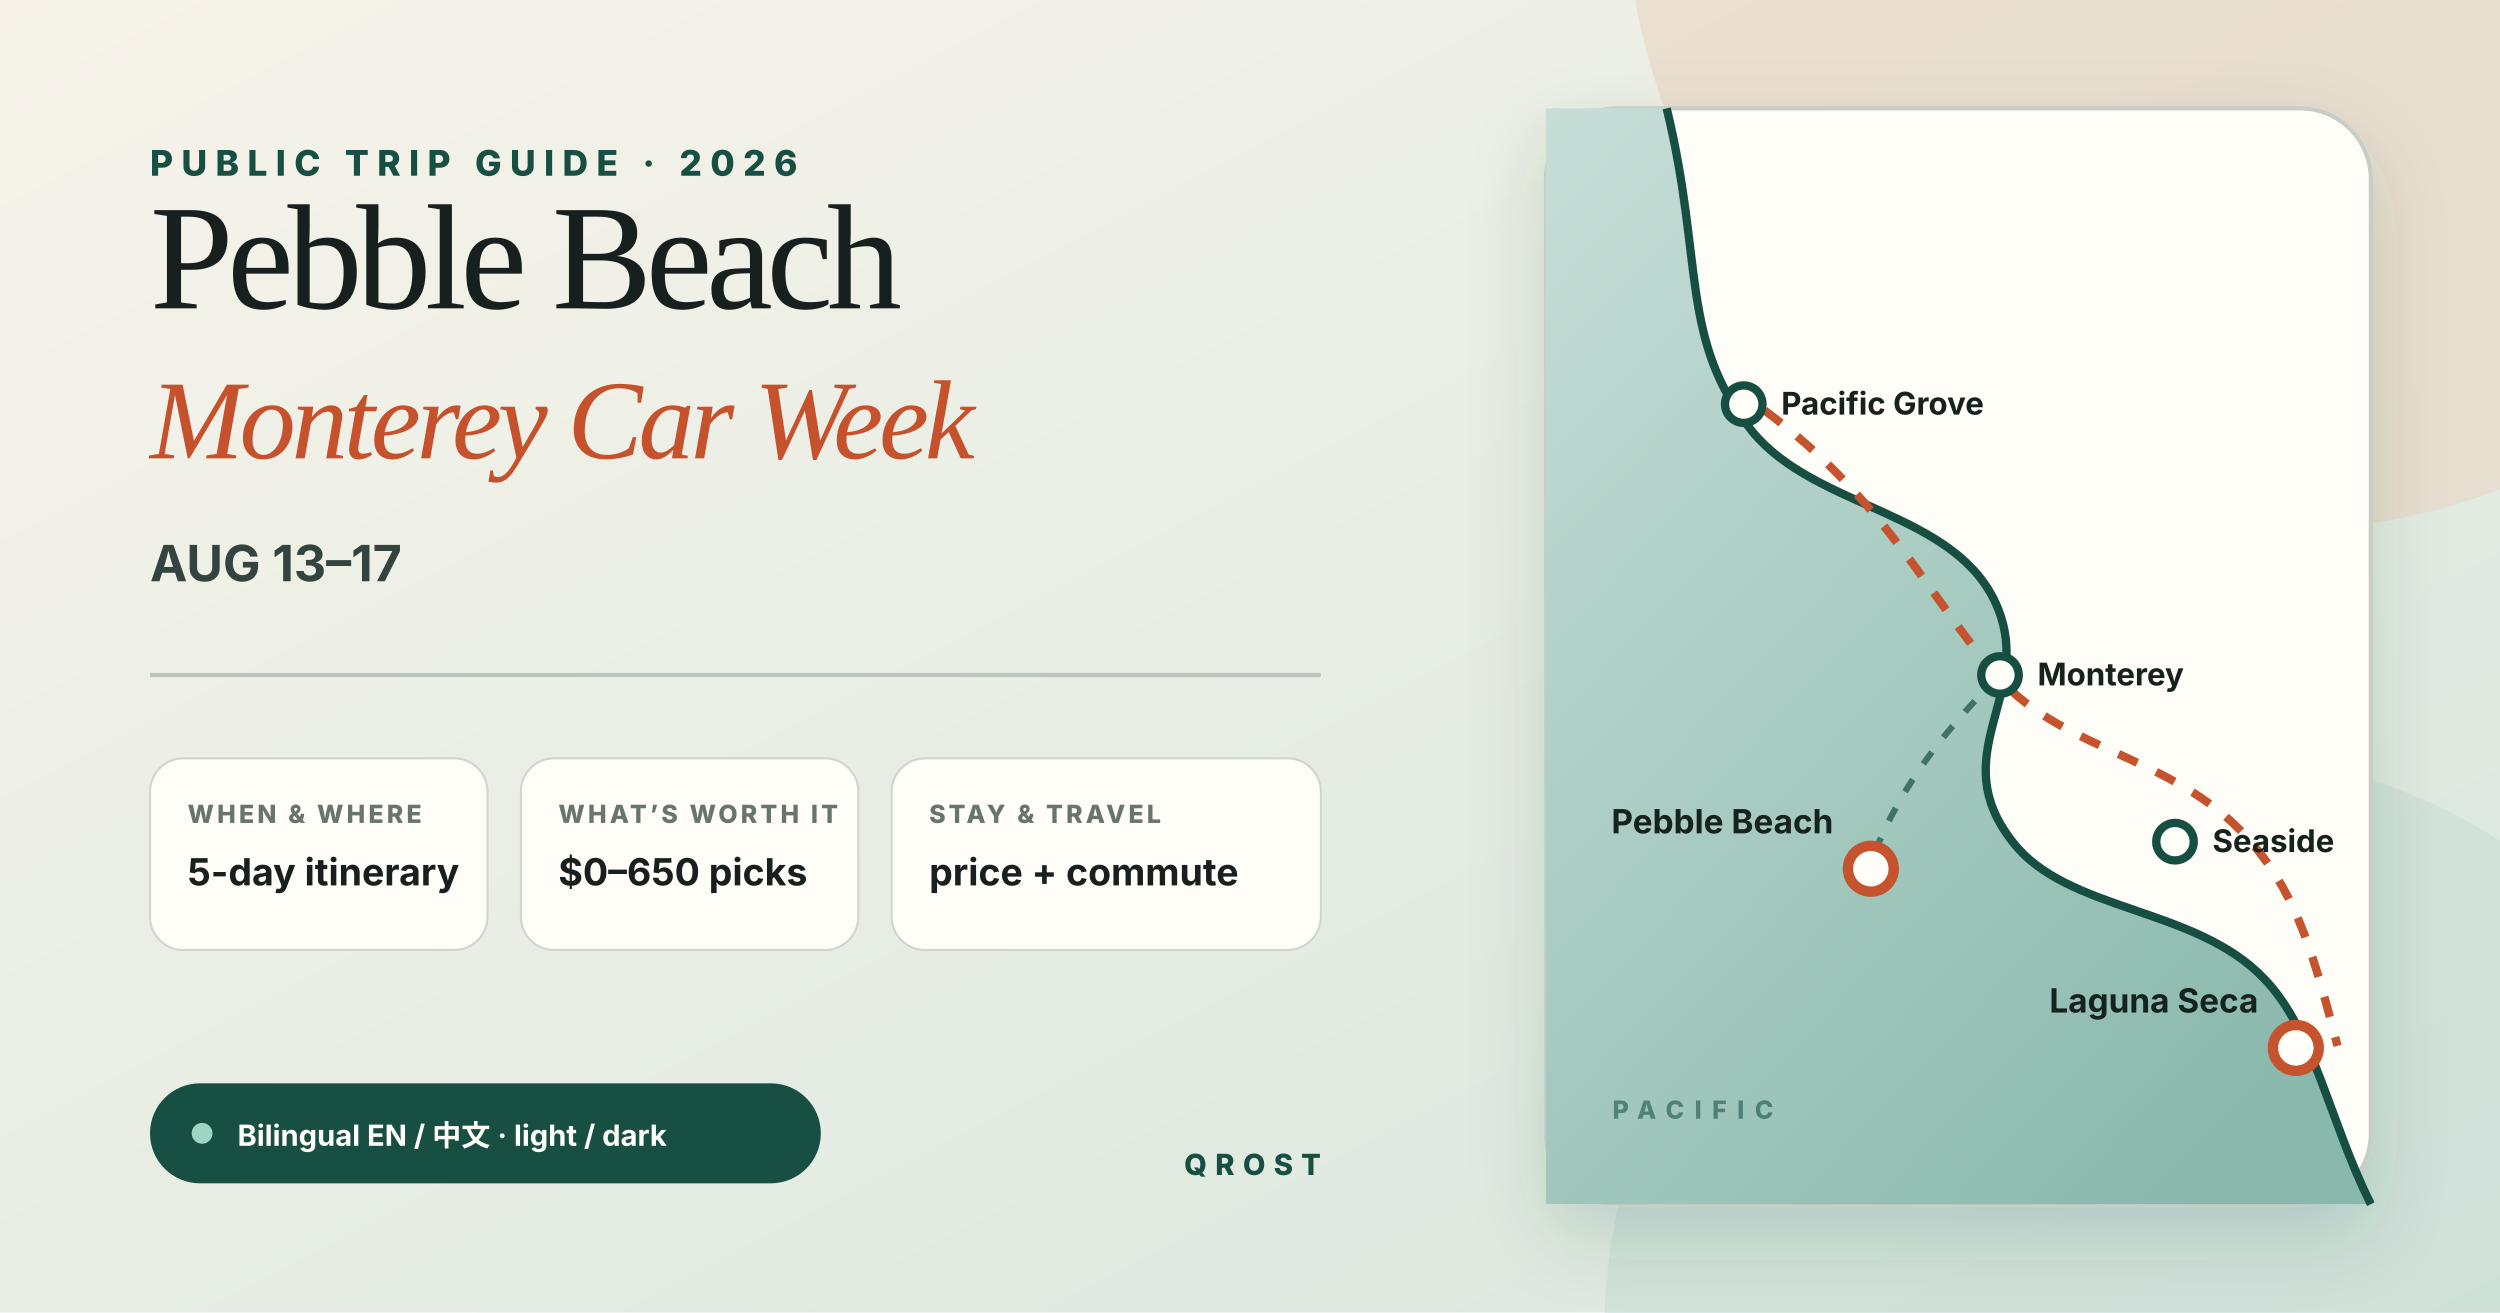
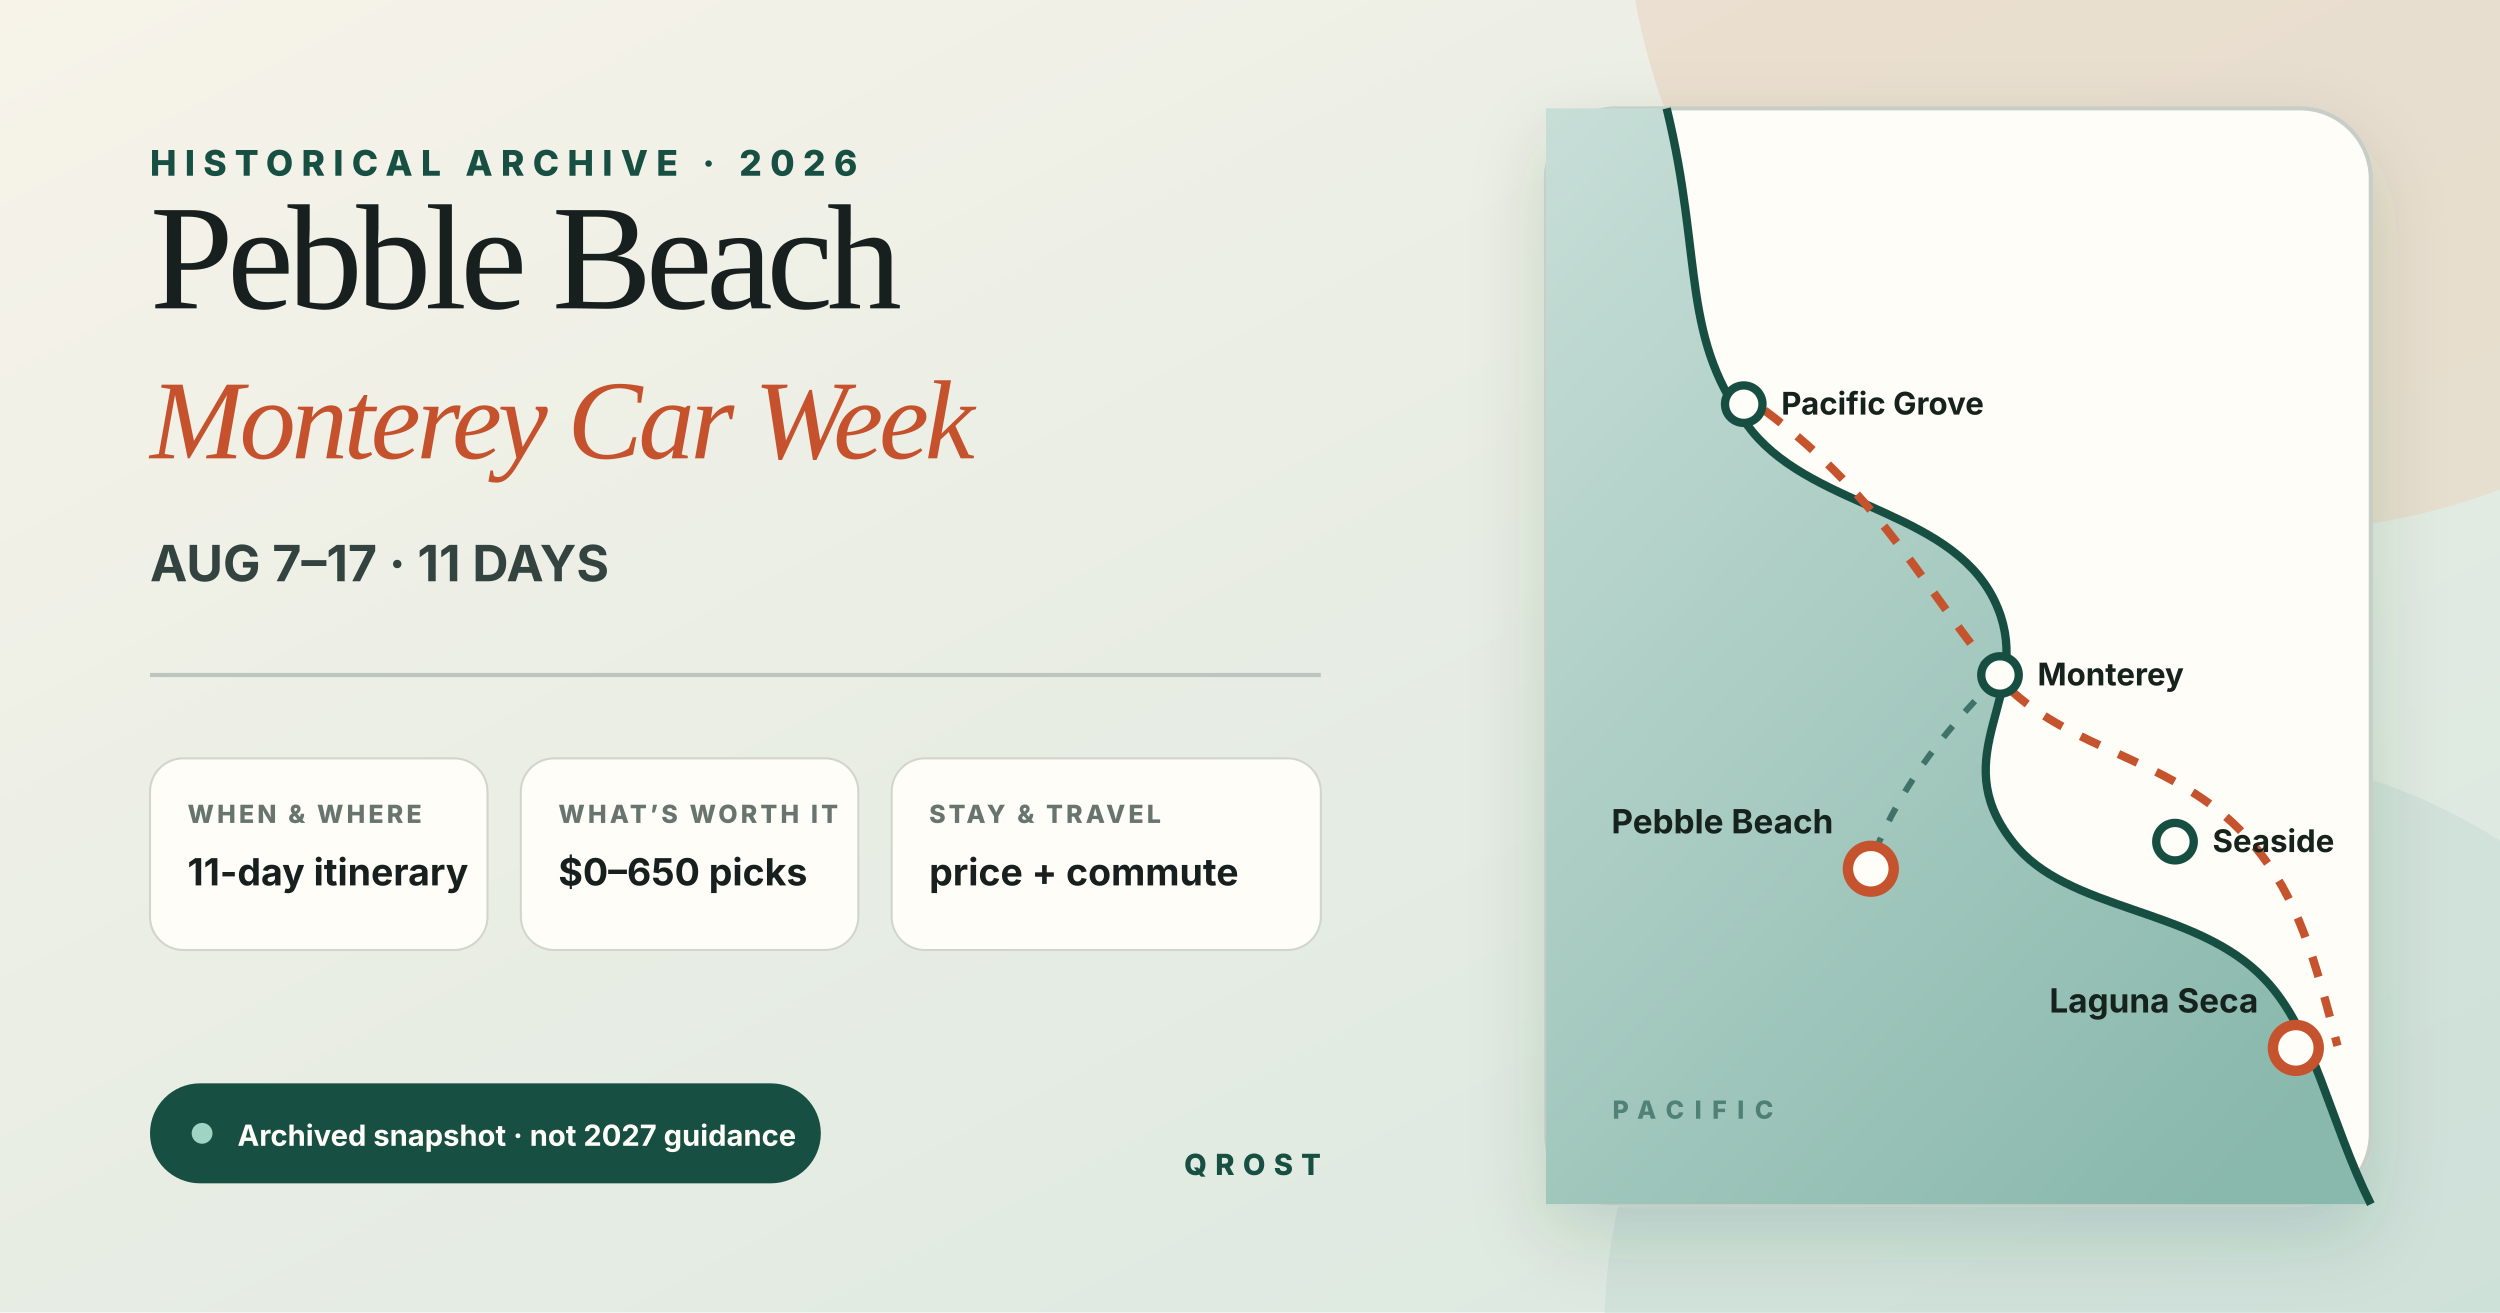
<svg xmlns="http://www.w3.org/2000/svg" width="1200" height="630" viewBox="0 0 1200 630" role="img" aria-labelledby="title desc">
  <defs>
    <linearGradient id="bg" x1="0" y1="0" x2="1" y2="1">
      <stop offset="0" stop-color="#f7f3e9" />
      <stop offset="1" stop-color="#d8e7df" />
    </linearGradient>
    <linearGradient id="sea" x1="0" y1="0" x2="0.8" y2="1">
      <stop offset="0" stop-color="#c7ded7" />
      <stop offset="1" stop-color="#89b8ac" />
    </linearGradient>
    <filter id="shadow" x="-30%" y="-30%" width="160%" height="160%">
      <feDropShadow dx="0" dy="14" stdDeviation="18" flood-color="#173f36" flood-opacity="0.15" />
    </filter>
  </defs>
  <rect width="1200" height="630" fill="url(#bg)" />
  <circle cx="1090" cy="-55" r="310" fill="#e8d4bf" opacity="0.58" />
  <circle cx="1050" cy="640" r="280" fill="#c1d9d1" opacity="0.44" />
  <g transform="translate(742 52)" filter="url(#shadow)">
    <rect x="0" y="0" width="396" height="526" rx="34" fill="#fffdf7" stroke="#c7cec7" stroke-width="2" />
    <path d="M58 0c18 74 6 111 41 155 31 38 99 38 118 85 17 42-26 70 7 112 26 34 88 31 121 66 24 25 31 68 51 108H0V0Z" fill="url(#sea)" />
    <path d="M58 0c18 74 6 111 41 155 31 38 99 38 118 85 17 42-26 70 7 112 26 34 88 31 121 66 24 25 31 68 51 108" fill="none" stroke="#174f43" stroke-width="4" />
    <path d="M105 145c58 43 79 90 112 128 33 37 88 38 123 81 21 25 29 54 40 96" fill="none" stroke="#c5522d" stroke-width="4" stroke-dasharray="10 10" />
    <path d="M217 273c-28 28-50 57-62 92" fill="none" stroke="#174f43" stroke-width="3" stroke-dasharray="7 9" opacity=".7" />
    <g font-family="-apple-system,BlinkMacSystemFont,'Segoe UI',sans-serif" font-weight="700" fill="#17201e">
      <g transform="translate(95 142)">
        <circle r="9" fill="#fffdf7" stroke="#174f43" stroke-width="4" />
        <text x="18" y="5" font-size="15">Pacific Grove</text>
      </g>
      <g transform="translate(156 365)">
        <circle r="11" fill="#fffdf7" stroke="#c5522d" stroke-width="5" />
        <text x="-18" y="-17" text-anchor="end" font-size="16">Pebble Beach</text>
      </g>
      <g transform="translate(218 272)">
        <circle r="9" fill="#fffdf7" stroke="#174f43" stroke-width="4" />
        <text x="18" y="5" font-size="15">Monterey</text>
      </g>
      <g transform="translate(302 352)">
        <circle r="9" fill="#fffdf7" stroke="#174f43" stroke-width="4" />
        <text x="18" y="5" font-size="15">Seaside</text>
      </g>
      <g transform="translate(360 451)">
        <circle r="11" fill="#fffdf7" stroke="#c5522d" stroke-width="5" />
        <text x="-18" y="-17" text-anchor="end" font-size="16">Laguna Seca</text>
      </g>
    </g>
    <text x="32" y="485" font-family="-apple-system,BlinkMacSystemFont,'Segoe UI',sans-serif" font-size="12" font-weight="800" letter-spacing="5" fill="#174f43" opacity=".58">PACIFIC</text>
  </g>
  <g transform="translate(72 72)">
-     <text x="0" y="0" dominant-baseline="hanging" font-family="-apple-system,BlinkMacSystemFont,'Segoe UI',sans-serif" font-size="17" font-weight="800" letter-spacing="4" fill="#174f43">PUBLIC TRIP GUIDE · 2026</text>
+     <text x="0" y="0" dominant-baseline="hanging" font-family="-apple-system,BlinkMacSystemFont,'Segoe UI',sans-serif" font-size="17" font-weight="800" letter-spacing="4" fill="#174f43">HISTORICAL ARCHIVE · 2026</text>
    <text x="0" y="76" font-family="Georgia,'Times New Roman',serif" font-size="72" font-weight="500" letter-spacing="-3" fill="#17201e">Pebble Beach</text>
    <text x="0" y="148" font-family="Georgia,'Times New Roman',serif" font-size="54" font-style="italic" letter-spacing="-2" fill="#c5522d">Monterey Car Week</text>
-     <text x="0" y="207" font-family="-apple-system,BlinkMacSystemFont,'Segoe UI',sans-serif" font-size="24" font-weight="700" fill="#33433f">AUG 13–17</text>
+     <text x="0" y="207" font-family="-apple-system,BlinkMacSystemFont,'Segoe UI',sans-serif" font-size="24" font-weight="700" fill="#33433f">AUG 7–17 · 11 DAYS</text>
    <line x1="0" y1="252" x2="562" y2="252" stroke="#bcc6bf" stroke-width="2" />
    <g transform="translate(0 292)" font-family="-apple-system,BlinkMacSystemFont,'Segoe UI',sans-serif">
      <g>
        <rect x="0" y="0" width="162" height="92" rx="16" fill="#fffdf7" stroke="#d0d5ce" />
        <text x="18" y="31" font-size="12" font-weight="800" letter-spacing="1.5" fill="#68756f">WHEN &amp; WHERE</text>
-         <text x="18" y="61" font-size="18" font-weight="700" fill="#17201e">5-day itinerary</text>
+         <text x="18" y="61" font-size="18" font-weight="700" fill="#17201e">11-day itinerary</text>
      </g>
      <g transform="translate(178 0)">
        <rect x="0" y="0" width="162" height="92" rx="16" fill="#fffdf7" stroke="#d0d5ce" />
        <text x="18" y="31" font-size="12" font-weight="800" letter-spacing="1.5" fill="#68756f">WHAT’S WORTH IT</text>
        <text x="18" y="61" font-size="18" font-weight="700" fill="#17201e">$0–650 picks</text>
      </g>
      <g transform="translate(356 0)">
        <rect x="0" y="0" width="206" height="92" rx="16" fill="#fffdf7" stroke="#d0d5ce" />
        <text x="18" y="31" font-size="12" font-weight="800" letter-spacing="1.5" fill="#68756f">STAY &amp; TRAVEL</text>
        <text x="18" y="61" font-size="18" font-weight="700" fill="#17201e">price + commute</text>
      </g>
    </g>
    <g transform="translate(0 448)">
      <rect x="0" y="0" width="322" height="48" rx="24" fill="#174f43" />
      <circle cx="25" cy="24" r="5" fill="#9fd4c5" />
-       <text x="42" y="30" font-family="-apple-system,BlinkMacSystemFont,'Segoe UI',sans-serif" font-size="14" font-weight="700" fill="#fffdf7">Bilingual EN / 中文 · light / dark</text>
+       <text x="42" y="30" font-family="-apple-system,BlinkMacSystemFont,'Segoe UI',sans-serif" font-size="14" font-weight="700" fill="#fffdf7">Archived snapshot · not 2027 guidance</text>
    </g>
    <text x="562" y="492" text-anchor="end" font-family="-apple-system,BlinkMacSystemFont,'Segoe UI',sans-serif" font-size="14" font-weight="800" letter-spacing="4" fill="#174f43">QROST</text>
  </g>
</svg>
